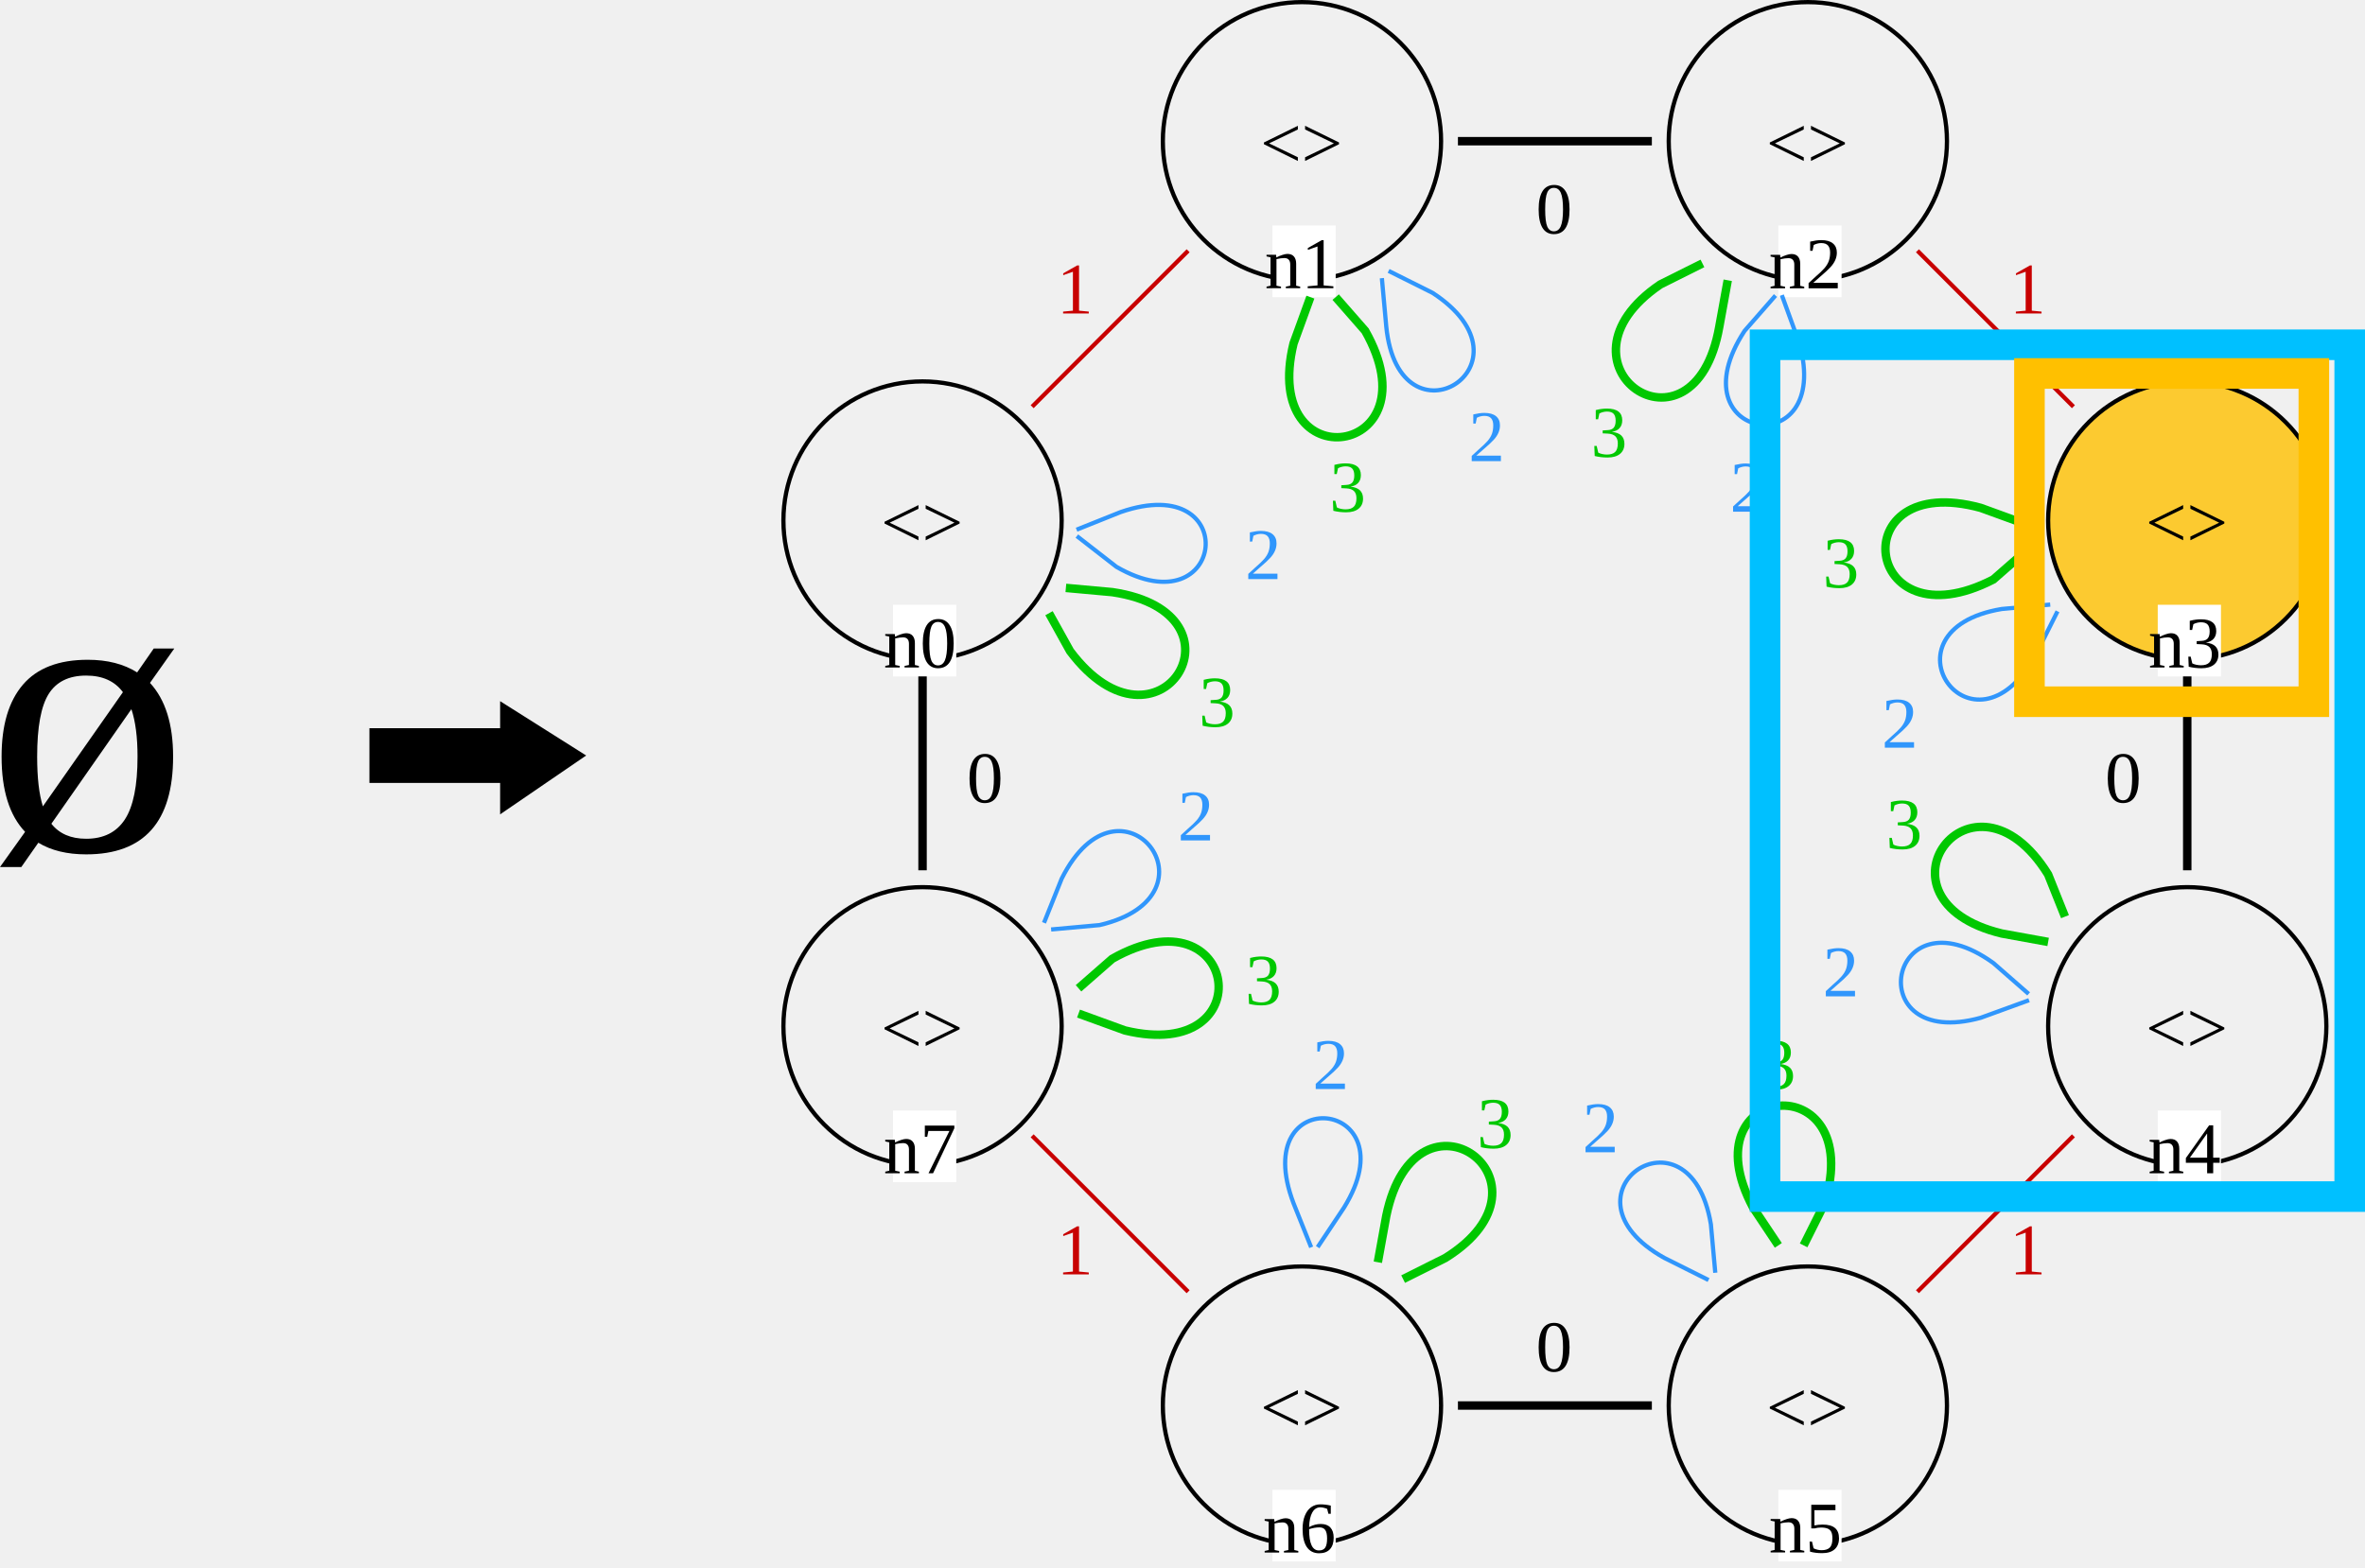
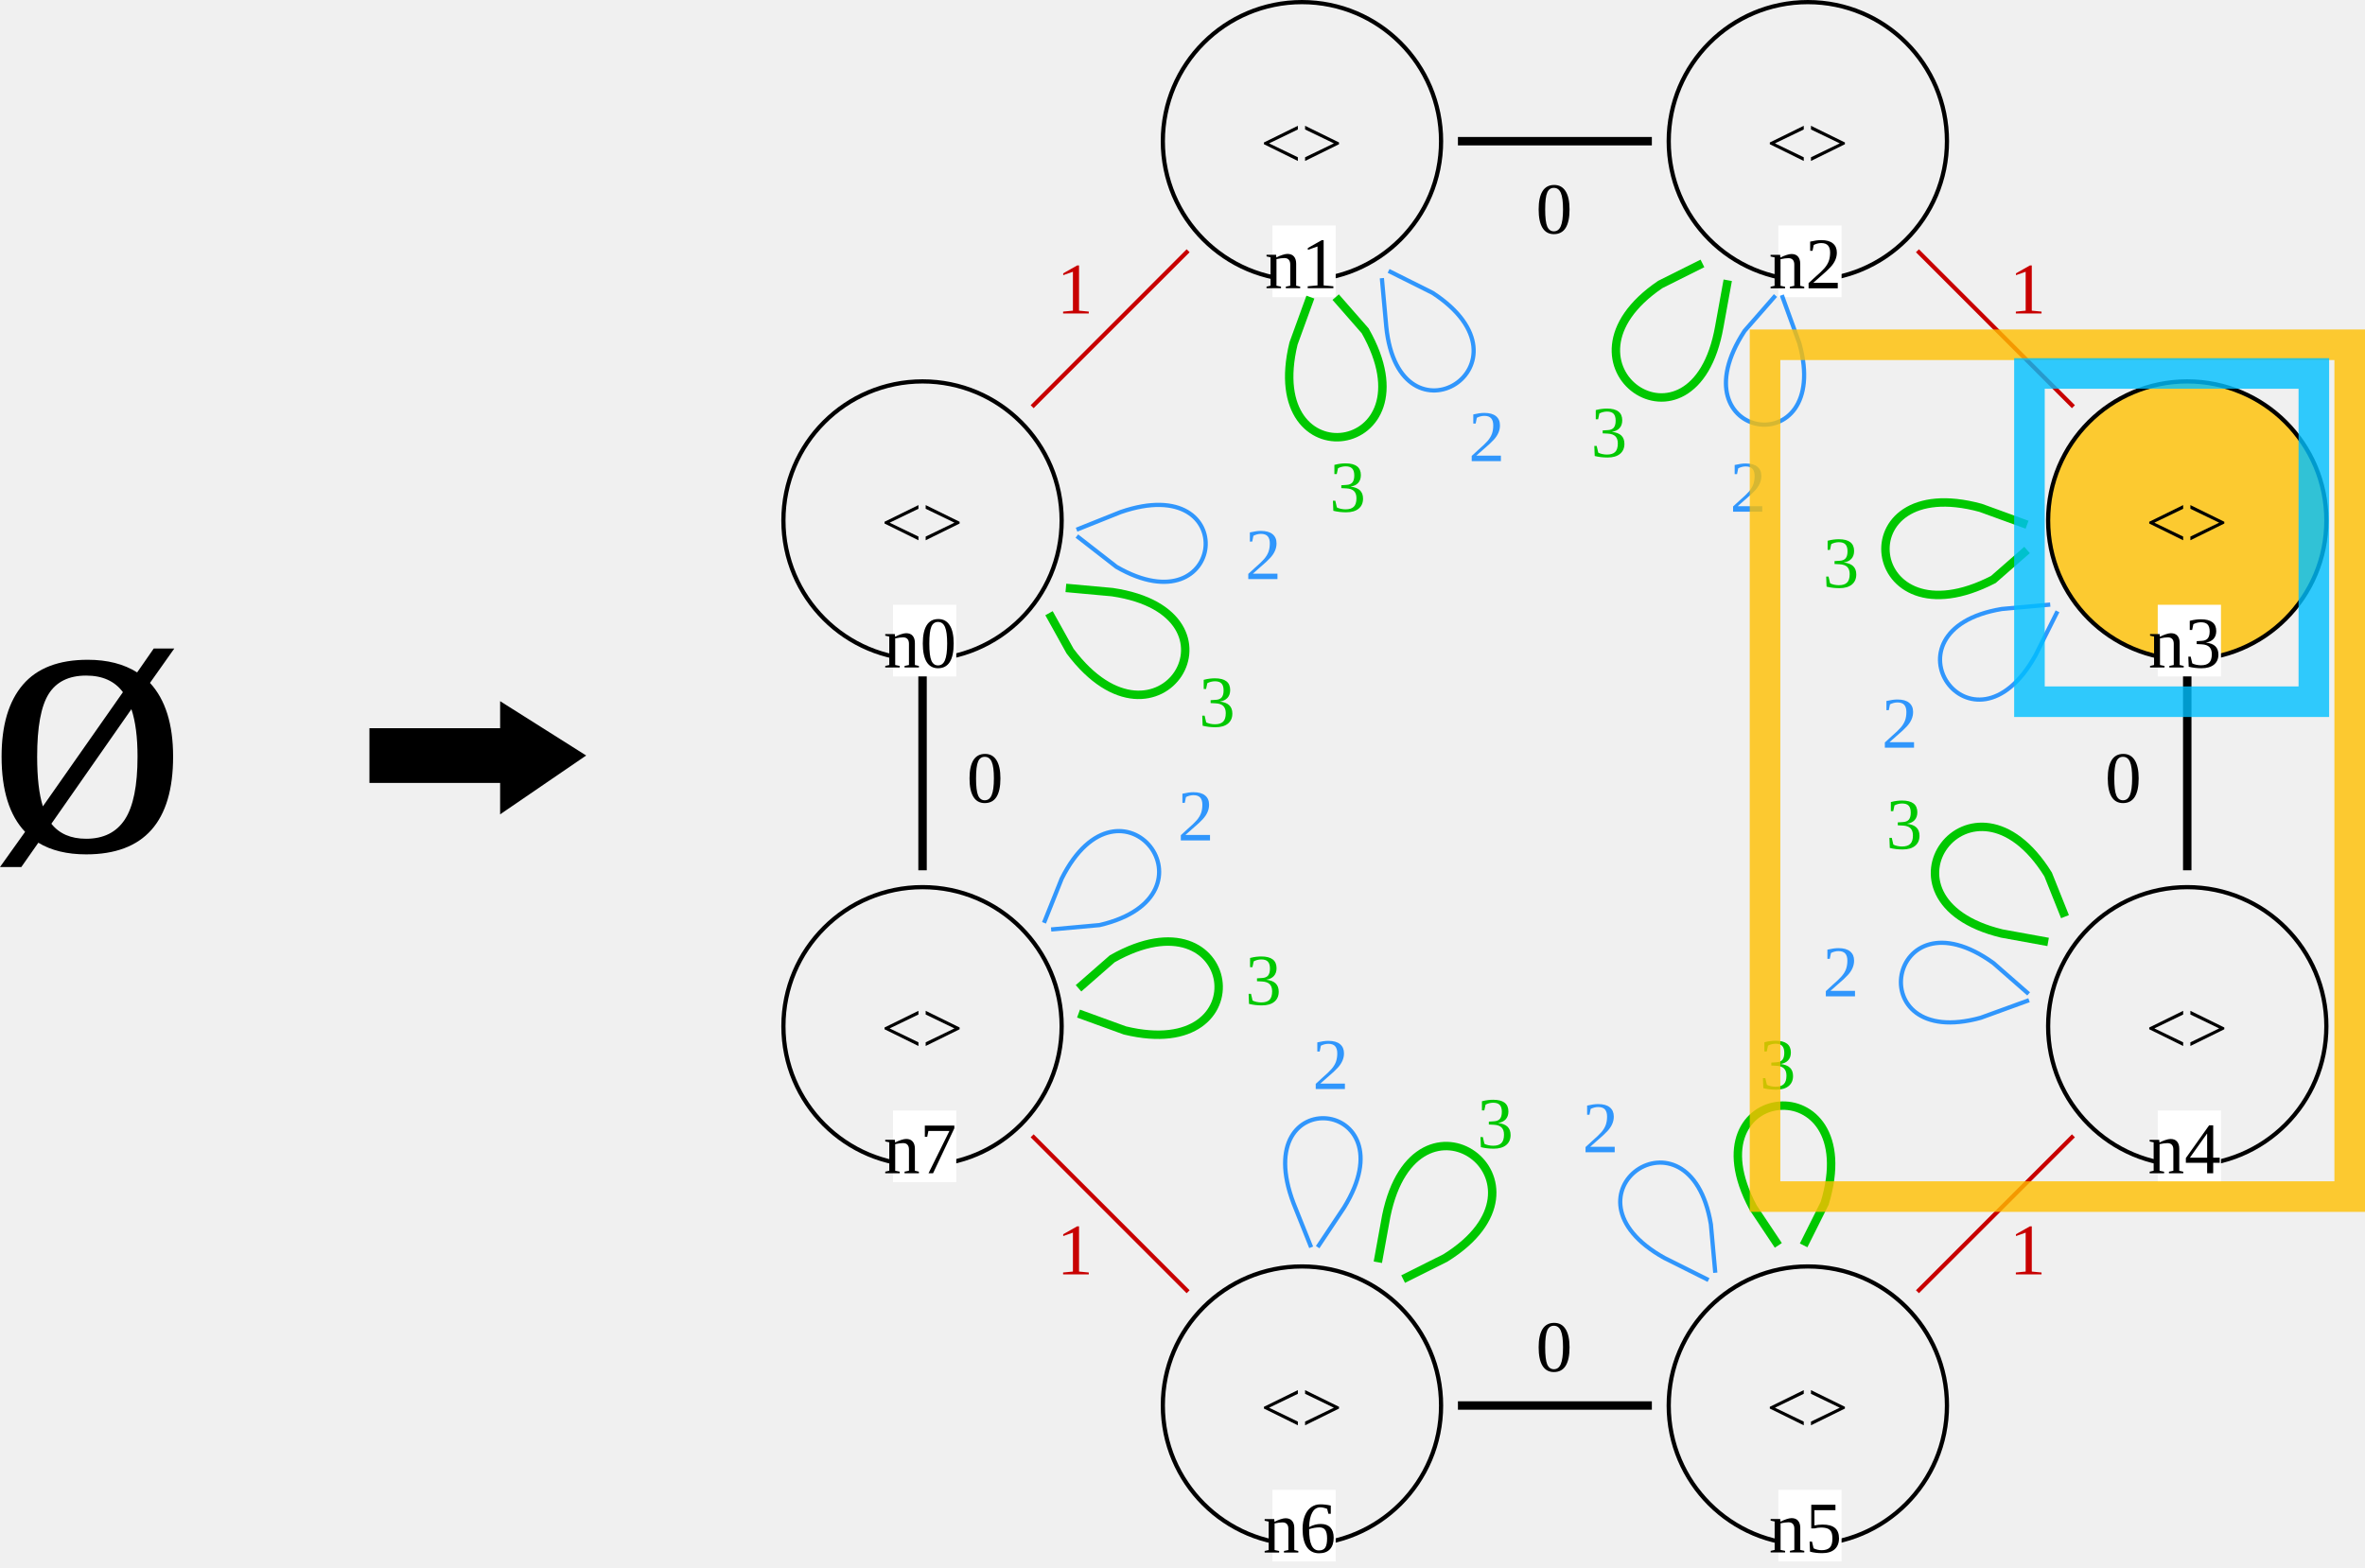
<svg xmlns="http://www.w3.org/2000/svg" version="1.1" font="Noto Sans Regular" font-size="12px" width="560.997" height="371.953" id="svg11702">
  <defs id="defs11706" />
  <polygon id="0" points="60,123 41,136 41,129 10,129 10,117 41,117 41,111 " stroke="#000000" stroke-width="1" stroke-linecap="square" fill="#000000" transform="translate(78.13375,56.27961)" />
  <circle id="RGn4_0" cx="518.834" cy="243.5" r="33" fill="none" stroke="#000000" stroke-width="1" stroke-linecap="square" />
  <text id="RGn4_1" x="508.958" y="249.755" fill="#000000" style="font-size:17.28px;stroke-width:1.44">&lt;&gt;</text>
  <rect id="RGn4_2" x="511.834" y="263.5" width="15" height="17" fill="#ffffff" />
  <text id="RGn4_3" x="509.52" y="278.396" fill="#000000" style="font-size:17.28px;stroke-width:1.44">n4</text>
  <circle id="RGn1_4" cx="308.834" cy="33.5" r="33" fill="none" stroke="#000000" stroke-width="1" stroke-linecap="square" />
  <text id="RGn1_5" x="298.958" y="39.755" fill="#000000" style="font-size:17.28px;stroke-width:1.44">&lt;&gt;</text>
  <rect id="RGn1_6" x="301.834" y="53.5" width="15" height="17" fill="#ffffff" />
  <text id="RGn1_7" x="300.041" y="68.385" fill="#000000" style="font-size:17.28px;stroke-width:1.44">n1</text>
  <circle id="RGn3_8" cx="518.834" cy="123.5" r="33" fill="none" stroke="#000000" stroke-width="1" stroke-linecap="square" style="fill:#ffc000;fill-opacity:0.8" />
  <text id="RGn3_9" x="508.958" y="129.755" fill="#000000" style="font-size:17.28px;stroke-width:1.44">&lt;&gt;</text>
  <rect id="RGn3_10" x="511.834" y="143.5" width="15" height="17" fill="#ffffff" />
  <text id="RGn3_11" x="509.618" y="158.385" fill="#000000" style="font-size:17.28px;stroke-width:1.44">n3</text>
  <circle id="RGn7_12" cx="218.834" cy="243.5" r="33" fill="none" stroke="#000000" stroke-width="1" stroke-linecap="square" />
  <text id="RGn7_13" x="208.958" y="249.755" fill="#000000" style="font-size:17.28px;stroke-width:1.44">&lt;&gt;</text>
  <rect id="RGn7_14" x="211.834" y="263.5" width="15" height="17" fill="#ffffff" />
  <text id="RGn7_15" x="209.597" y="278.385" fill="#000000" style="font-size:17.28px;stroke-width:1.44">n7</text>
  <circle id="RGn6_16" cx="308.834" cy="333.5" r="33" fill="none" stroke="#000000" stroke-width="1" stroke-linecap="square" style="fill:none;fill-opacity:0.8" />
  <text id="RGn6_17" x="298.958" y="339.755" fill="#000000" style="font-size:17.28px;stroke-width:1.44">&lt;&gt;</text>
  <rect id="RGn6_18" x="301.834" y="353.5" width="15" height="17" fill="#ffffff" />
  <text id="RGn6_19" x="299.592" y="368.385" fill="#000000" style="font-size:17.28px;stroke-width:1.44">n6</text>
  <circle id="RGn2_20" cx="428.834" cy="33.5" r="33" fill="none" stroke="#000000" stroke-width="1" stroke-linecap="square" />
  <text id="RGn2_21" x="418.958" y="39.755" fill="#000000" style="font-size:17.28px;stroke-width:1.44">&lt;&gt;</text>
  <rect id="RGn2_22" x="421.834" y="53.5" width="15" height="17" fill="#ffffff" />
  <text id="RGn2_23" x="419.605" y="68.411" fill="#000000" style="font-size:17.28px;stroke-width:1.44">n2</text>
  <circle id="RGn0_24" cx="218.834" cy="123.5" r="33" fill="none" stroke="#000000" stroke-width="1" stroke-linecap="square" />
  <text id="RGn0_25" x="208.958" y="129.755" fill="#000000" style="font-size:17.28px;stroke-width:1.44">&lt;&gt;</text>
  <rect id="RGn0_26" x="211.834" y="143.5" width="15" height="17" fill="#ffffff" />
  <text id="RGn0_27" x="209.597" y="158.388" fill="#000000" style="font-size:17.28px;stroke-width:1.44">n0</text>
  <circle id="RGn5_28" cx="428.834" cy="333.5" r="33" fill="none" stroke="#000000" stroke-width="1" stroke-linecap="square" />
  <text id="RGn5_29" x="418.958" y="339.755" fill="#000000" style="font-size:17.28px;stroke-width:1.44">&lt;&gt;</text>
  <rect id="RGn5_30" x="421.834" y="353.5" width="15" height="17" fill="#ffffff" />
  <text id="RGn5_31" x="419.618" y="368.359" fill="#000000" style="font-size:17.28px;stroke-width:1.44">n5</text>
  <line id="RGn6_1_n7_32" x1="281.834" y1="306.5" x2="244.834" y2="269.5" stroke="#c80000" stroke-width="1" stroke-linecap="butt" stroke-dasharray="5" style="stroke-width:1.002;stroke-dasharray:none;stroke-dashoffset:0" />
  <text id="RGn6_1_n7_33" x="250.661" y="302.385" fill="#c80000" style="font-size:17.28px;stroke-width:1.44">1</text>
  <path id="RGn3_2_n3_35" d="m 485.834,143.5 -11,1 c -30,5 -7,38 8,11 l 5,-10" fill="none" stroke="#0000c8" stroke-width="1" stroke-linecap="square" style="stroke:#0080ff;stroke-opacity:0.799" />
  <text id="RGn3_2_n3_36" x="446.334" y="177.411" fill="#0000c8" style="font-size:17.28px;stroke-width:1.44;fill:#0080ff;fill-opacity:0.797">2</text>
  <path id="RGn2_2_n2_38" d="m 420.834,70.5 -7,8 c -17,26 21,32 13,3 l -4,-11" fill="none" stroke="#0000c8" stroke-width="1" stroke-linecap="square" style="stroke:#0080ff;stroke-opacity:0.799" />
  <text id="RGn2_2_n2_39" x="410.334" y="121.411" fill="#0000c8" style="font-size:17.28px;stroke-width:1.44;fill:#0080ff;fill-opacity:0.797">2</text>
  <path id="RGn1_3_n1_40" d="m 310.834,70.5 -4,11 c -8,33 34,27 17,-3 l -7,-8" fill="none" stroke="#00c800" stroke-width="2" stroke-linecap="butt" stroke-dasharray="2" style="stroke-dasharray:none" />
  <text id="RGn1_3_n1_41" x="315.355" y="121.385" fill="#00c800" style="font-size:17.28px;stroke-width:1.44">3</text>
  <line id="RGn5_0_n6_42" x1="390.834" y1="333.5" x2="346.834" y2="333.5" stroke="#000000" stroke-width="2" stroke-linecap="square" />
  <text id="RGn5_0_n6_43" x="364.324" y="325.388" fill="#000000" style="font-size:17.28px;stroke-width:1.44">0</text>
  <path id="RGn7_2_n7_45" d="m 249.834,220.5 11,-1 c 30,-7 5,-39 -9,-11 l -4,10" fill="none" stroke="#0000c8" stroke-width="1" stroke-linecap="square" style="stroke:#0080ff;stroke-opacity:0.799" />
  <text id="RGn7_2_n7_46" x="279.334" y="199.411" fill="#0000c8" style="font-size:17.28px;stroke-width:1.44;fill:#0080ff;fill-opacity:0.797">2</text>
  <path id="RGn0_2_n0_48" d="m 255.834,127.5 9,7 c 26,15 30,-23 1,-13 l -10,4" fill="none" stroke="#0000c8" stroke-width="1" stroke-linecap="square" style="stroke:#0080ff;stroke-opacity:0.799" />
  <text id="RGn0_2_n0_49" x="295.334" y="137.411" fill="#0000c8" style="font-size:17.28px;stroke-width:1.44;fill:#0080ff;fill-opacity:0.797">2</text>
  <path id="RGn1_2_n1_51" d="m 327.834,66.5 1,11 c 3,30 37,9 11,-8 l -10,-5" fill="none" stroke="#0000c8" stroke-width="1" stroke-linecap="square" style="stroke:#0080ff;stroke-opacity:0.799" />
  <text id="RGn1_2_n1_52" x="348.334" y="109.411" fill="#0000c8" style="font-size:17.28px;stroke-width:1.44;fill:#0080ff;fill-opacity:0.797">2</text>
  <path id="RGn4_3_n4_53" d="m 489.834,217.5 -4,-10 c -18,-29 -44,6 -11,14 l 11,2" fill="none" stroke="#00c800" stroke-width="2" stroke-linecap="butt" stroke-dasharray="2" style="stroke-dasharray:none" />
  <text id="RGn4_3_n4_54" x="447.355" y="201.385" fill="#00c800" style="font-size:17.28px;stroke-width:1.44">3</text>
  <line id="RGn2_1_n3_55" x1="454.834" y1="59.5" x2="491.834" y2="96.5" stroke="#c80000" stroke-width="1" stroke-linecap="butt" stroke-dasharray="5" style="stroke-width:1.002;stroke-dasharray:none;stroke-dashoffset:0" />
  <text id="RGn2_1_n3_56" x="476.661" y="74.385" fill="#c80000" style="font-size:17.28px;stroke-width:1.44">1</text>
  <line id="RGn0_1_n1_57" x1="244.834" y1="96.5" x2="281.834" y2="59.5" stroke="#c80000" stroke-width="1" stroke-linecap="butt" stroke-dasharray="5" style="stroke-width:1.002;stroke-dasharray:none;stroke-dashoffset:0" />
  <text id="RGn0_1_n1_58" x="250.661" y="74.385" fill="#c80000" style="font-size:17.28px;stroke-width:1.44">1</text>
  <path id="RGn4_2_n4_60" d="m 480.834,235.5 -8,-7 c -25,-18 -32,21 -3,13 l 11,-4" fill="none" stroke="#0000c8" stroke-width="1" stroke-linecap="square" style="stroke:#0080ff;stroke-opacity:0.799" />
  <text id="RGn4_2_n4_61" x="432.334" y="236.411" fill="#0000c8" style="font-size:17.28px;stroke-width:1.44;fill:#0080ff;fill-opacity:0.797">2</text>
  <line id="RGn1_0_n2_62" x1="346.834" y1="33.5" x2="390.834" y2="33.5" stroke="#000000" stroke-width="2" stroke-linecap="square" />
  <text id="RGn1_0_n2_63" x="364.324" y="55.388" fill="#000000" style="font-size:17.28px;stroke-width:1.44">0</text>
  <path id="RGn6_3_n6_64" d="m 332.834,303.5 10,-5 c 29,-18 -7,-44 -14,-10 l -2,11" fill="none" stroke="#00c800" stroke-width="2" stroke-linecap="butt" stroke-dasharray="2" style="stroke-dasharray:none" />
  <text id="RGn6_3_n6_65" x="350.355" y="272.385" fill="#00c800" style="font-size:17.28px;stroke-width:1.44">3</text>
  <line id="RGn4_1_n5_66" x1="491.834" y1="269.5" x2="454.834" y2="306.5" stroke="#c80000" stroke-width="1" stroke-linecap="butt" stroke-dasharray="5" style="stroke-width:1.002;stroke-dasharray:none;stroke-dashoffset:0" />
  <text id="RGn4_1_n5_67" x="476.661" y="302.385" fill="#c80000" style="font-size:17.28px;stroke-width:1.44">1</text>
  <path id="RGn5_2_n5_69" d="m 406.834,301.5 -1,-11 c -5,-30 -38,-7 -11,8 l 10,5" fill="none" stroke="#0000c8" stroke-width="1" stroke-linecap="square" style="stroke:#0080ff;stroke-opacity:0.799" />
  <text id="RGn5_2_n5_70" x="375.334" y="273.411" fill="#0000c8" style="font-size:17.28px;stroke-width:1.44;fill:#0080ff;fill-opacity:0.797">2</text>
  <path id="RGn5_3_n5_71" d="m 427.834,295.5 5,-10 c 10,-33 -33,-29 -17,1 l 6,9" fill="none" stroke="#00c800" stroke-width="2" stroke-linecap="butt" stroke-dasharray="2" style="stroke-dasharray:none" />
  <text id="RGn5_3_n5_72" x="417.355" y="258.385" fill="#00c800" style="font-size:17.28px;stroke-width:1.44">3</text>
  <path id="RGn6_2_n6_74" d="m 312.834,295.5 6,-9 c 16,-26 -23,-30 -12,-1 l 4,10" fill="none" stroke="#0000c8" stroke-width="1" stroke-linecap="square" style="stroke:#0080ff;stroke-opacity:0.799" />
  <text id="RGn6_2_n6_75" x="311.334" y="258.411" fill="#0000c8" style="font-size:17.28px;stroke-width:1.44;fill:#0080ff;fill-opacity:0.797">2</text>
  <path id="RGn2_3_n2_76" d="m 403.834,62.5 -10,5 c -28,19 8,44 14,10 l 2,-11" fill="none" stroke="#00c800" stroke-width="2" stroke-linecap="butt" stroke-dasharray="2" style="stroke-dasharray:none" />
  <text id="RGn2_3_n2_77" x="377.355" y="108.385" fill="#00c800" style="font-size:17.28px;stroke-width:1.44">3</text>
  <path id="RGn0_3_n0_78" d="m 248.834,145.5 5,9 c 21,28 44,-9 10,-14 l -11,-1" fill="none" stroke="#00c800" stroke-width="2" stroke-linecap="butt" stroke-dasharray="2" style="stroke-dasharray:none" />
  <text id="RGn0_3_n0_79" x="284.355" y="172.385" fill="#00c800" style="font-size:17.28px;stroke-width:1.44">3</text>
  <line id="RGn7_0_n0_80" x1="218.834" y1="205.5" x2="218.834" y2="161.5" stroke="#000000" stroke-width="2" stroke-linecap="square" />
  <text id="RGn7_0_n0_81" x="229.324" y="190.388" fill="#000000" style="font-size:17.28px;stroke-width:1.44">0</text>
  <path id="RGn7_3_n7_82" d="m 255.834,240.5 11,4 c 33,8 27,-34 -3,-17 l -8,7" fill="none" stroke="#00c800" stroke-width="2" stroke-linecap="butt" stroke-dasharray="2" style="stroke-dasharray:none" />
  <text id="RGn7_3_n7_83" x="295.355" y="238.385" fill="#00c800" style="font-size:17.28px;stroke-width:1.44">3</text>
  <line id="RGn3_0_n4_84" x1="518.834" y1="161.5" x2="518.834" y2="205.5" stroke="#000000" stroke-width="2" stroke-linecap="square" />
  <text id="RGn3_0_n4_85" x="499.324" y="190.388" fill="#000000" style="font-size:17.28px;stroke-width:1.44">0</text>
  <path id="RGn3_3_n3_86" d="m 480.834,124.5 -11,-4 c -33,-9 -28,33 3,17 l 8,-7" fill="none" stroke="#00c800" stroke-width="2" stroke-linecap="butt" stroke-dasharray="2" style="stroke-dasharray:none" />
  <text id="RGn3_3_n3_87" x="432.355" y="139.385" fill="#00c800" style="font-size:17.28px;stroke-width:1.44">3</text>
  <text xml:space="preserve" style="font-style:normal;font-variant:normal;font-weight:normal;font-stretch:normal;font-size:96px;font-family:'Liberation Serif';-inkscape-font-specification:'Liberation Serif, Normal';font-variant-ligatures:normal;font-variant-caps:normal;font-variant-numeric:normal;font-variant-east-asian:normal;fill:#000000;fill-opacity:0.998;stroke:none;stroke-width:3.78;stroke-linecap:round;stroke-linejoin:round;stroke-opacity:0.755;stop-color:#000000" x="-3.281" y="201.784" id="text585">
    <tspan id="tspan691" x="-3.281" y="201.784">ø</tspan>
  </text>
-   <rect style="fill:none;stroke:#00c0ff;stroke-width:7.255;stroke-linecap:square;stroke-linejoin:miter;stroke-dasharray:none;stroke-opacity:1" id="rect1" width="138.689" height="202.117" x="418.68" y="81.806" />
-   <rect style="fill:none;stroke:#ffc000;stroke-width:7.255;stroke-linecap:square;stroke-linejoin:miter;stroke-dasharray:none;stroke-opacity:1" id="rect1-8" width="67.462" height="77.886" x="481.402" y="88.615" />
+   <rect style="fill:none;stroke:#ffc000;stroke-width:7.255;stroke-linecap:square;stroke-linejoin:miter;stroke-dasharray:none;stroke-opacity:0.798" id="rect1" width="138.689" height="202.117" x="418.68" y="81.806" />
+   <rect style="fill:none;stroke:#00c0ff;stroke-width:7.255;stroke-linecap:square;stroke-linejoin:miter;stroke-dasharray:none;stroke-opacity:0.801" id="rect1-8" width="67.462" height="77.886" x="481.402" y="88.615" />
</svg>
